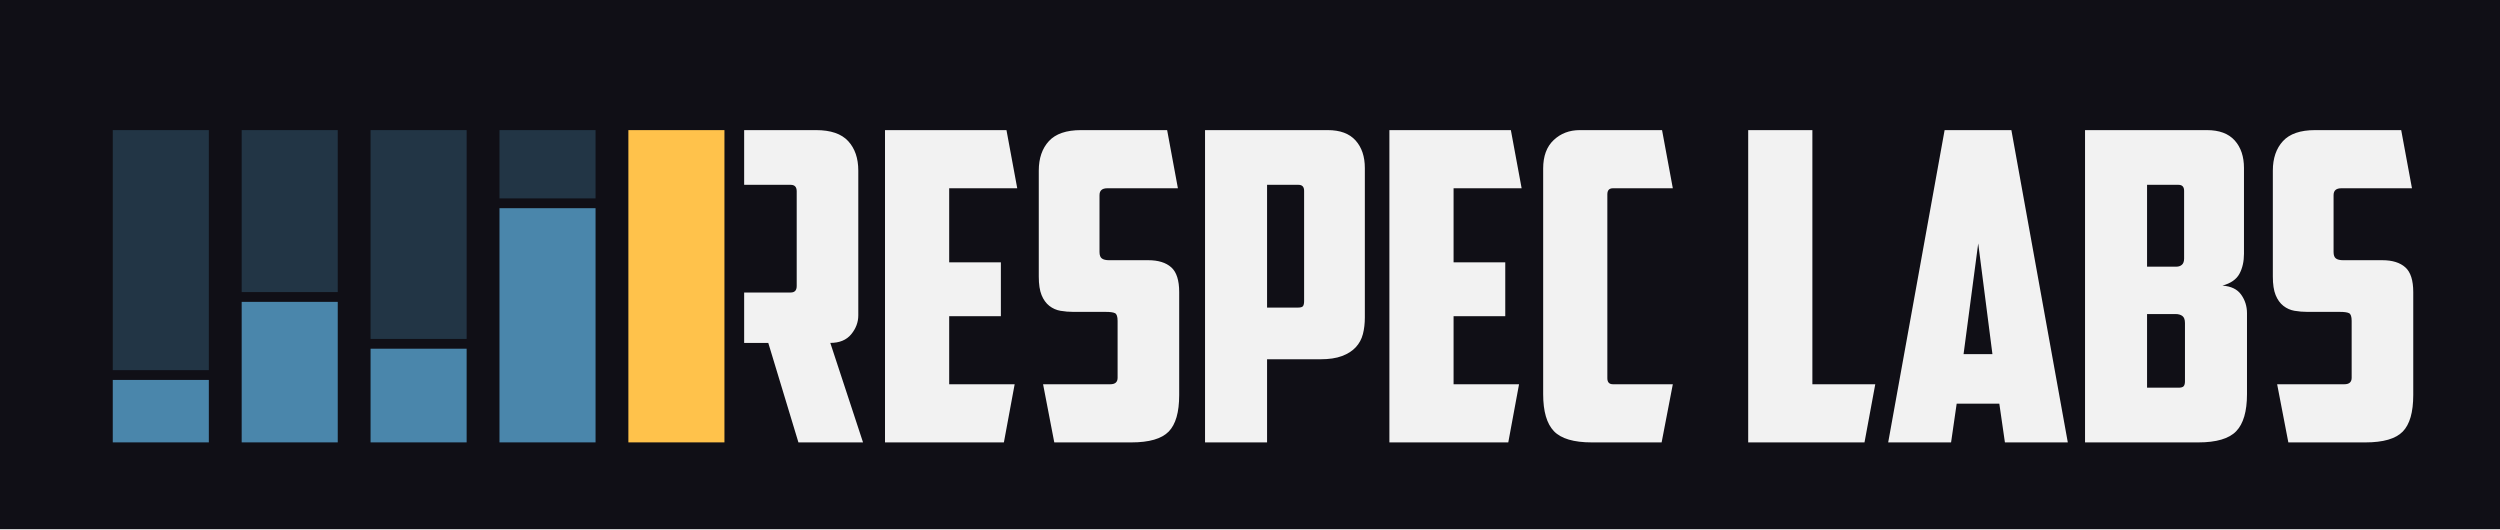
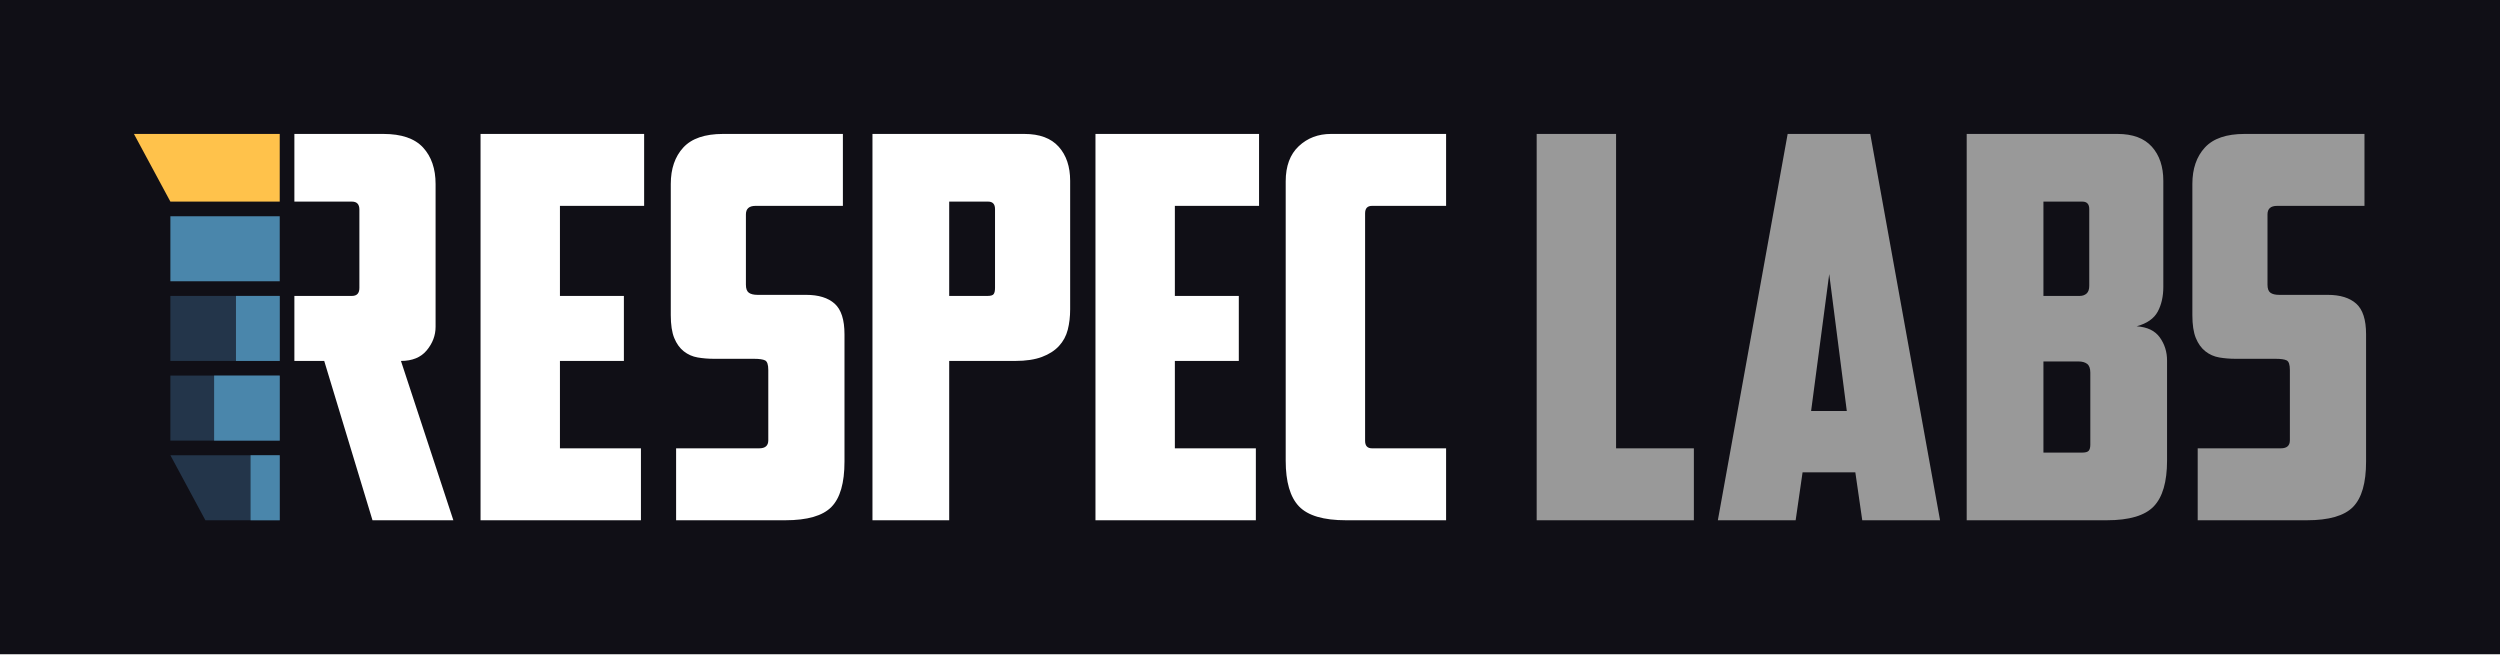
- <svg xmlns="http://www.w3.org/2000/svg" version="1.1" width="3079.31" height="651.765" viewBox="0 0 3079.31 651.765">
-   <rect fill="#100f16" width="3079.31" height="651.765" />
-   <g transform="scale(10.68467) translate(10, 10)">
-     <defs id="SvgjsDefs1770" />
-     <g id="SvgjsG1771" featureKey="nameLeftFeature-0" transform="matrix(1,0,0,1,5,23)" fill="#f2f2f2">
-       <path d="" />
-     </g>
-     <g id="SvgjsG1772" featureKey="inlineSymbolFeature-0" transform="matrix(0.7051357,0,0,0.7051357,3,-12.25749)" fill="#4a86ab">
-       <rect x="0" y="24.474" width="15.705" height="39.241" fill-opacity="0.32" />
-       <rect x="0" y="65.315" width="15.705" height="10.210" />
-       <rect x="21.075" y="24.474" width="15.705" height="26.478" fill-opacity="0.32" />
-       <rect x="21.075" y="52.552" width="15.705" height="22.973" />
-       <rect x="42.147" y="24.474" width="15.705" height="34.136" fill-opacity="0.32" />
-       <rect x="42.147" y="60.210" width="15.705" height="15.315" />
-       <rect x="63.223" y="24.474" width="15.705" height="11.163" fill-opacity="0.32" />
-       <rect x="63.223" y="37.237" width="15.705" height="38.288" />
-       <rect x="84.295" y="24.474" width="15.705" height="51.051" fill="#FFC24B" />
-     </g>
-     <g id="SvgjsG1773" featureKey="nameRightFeature-0" transform="matrix(2.482755,0,0,2.482755,68.9331,-8.655099)" fill="#f2f2f2">
-       <path d="M8.06 14.1 c0 0.32 -0.11 0.613 -0.33 0.88 s-0.543 0.4 -0.97 0.4 l1.52 4.62 l-3 0 l-1.4 -4.62 L2.76 15.38 L2.76 13.04 L4.92 13.04 c0.187 0 0.28 -0.1 0.28 -0.3 l0 -4.4 c0 -0.2 -0.093 -0.3 -0.28 -0.3 L2.76 8.04 L2.76 5.5 L6.1 5.5 c0.68 0 1.177 0.17 1.49 0.51 s0.47 0.797 0.47 1.37 l0 6.72 z M9.3 5.5 l5.64 0 l0.5 2.7 l-3.16 0 l0 3.44 l2.4 0 l0 2.5 l-2.4 0 l0 3.16 l3.04 0 l-0.5 2.7 l-5.52 0 l0 -14.5 z M17.16 20 l-0.52 -2.7 l3.12 0 c0.227 0 0.34 -0.1 0.34 -0.3 l0 -2.64 c0 -0.2 -0.04 -0.32 -0.12 -0.36 s-0.22 -0.06 -0.42 -0.06 l-1.5 0 c-0.213 0 -0.417 -0.017 -0.61 -0.05 s-0.367 -0.11 -0.52 -0.23 s-0.273 -0.287 -0.36 -0.5 s-0.13 -0.5 -0.13 -0.86 l0 -4.92 c0 -0.573 0.157 -1.03 0.47 -1.37 s0.81 -0.51 1.49 -0.51 l4 0 l0.5 2.7 l-3.28 0 c-0.24 0 -0.36 0.107 -0.36 0.32 l0 2.64 c0 0.147 0.037 0.247 0.11 0.3 s0.183 0.08 0.33 0.08 l1.82 0 c0.467 0 0.823 0.11 1.07 0.33 s0.37 0.603 0.37 1.15 l0 4.78 c0 0.8 -0.163 1.367 -0.49 1.7 s-0.903 0.5 -1.73 0.5 l-3.58 0 z M27.04 8.04 l0 5.7 l1.44 0 c0.12 0 0.197 -0.023 0.23 -0.07 s0.05 -0.123 0.05 -0.23 l0 -5.12 c0 -0.187 -0.087 -0.28 -0.26 -0.28 l-1.46 0 z M29.86 5.5 c0.573 0 1.003 0.16 1.29 0.48 s0.43 0.747 0.43 1.28 l0 6.94 c0 0.28 -0.03 0.537 -0.09 0.77 s-0.17 0.437 -0.33 0.61 s-0.373 0.31 -0.64 0.41 s-0.6 0.15 -1 0.15 l-2.48 0 l0 3.86 l-2.88 0 l0 -14.5 l5.7 0 z M32.72 5.5 l5.64 0 l0.5 2.7 l-3.16 0 l0 3.44 l2.4 0 l0 2.5 l-2.4 0 l0 3.16 l3.04 0 l-0.5 2.7 l-5.52 0 l0 -14.5 z M42.12 20 c-0.84 0 -1.427 -0.173 -1.76 -0.52 s-0.5 -0.92 -0.5 -1.72 l0 -10.48 c0 -0.573 0.163 -1.013 0.49 -1.32 s0.73 -0.46 1.21 -0.46 l3.82 0 l0.5 2.7 l-2.78 0 c-0.173 0 -0.26 0.093 -0.26 0.28 l0 8.54 c0 0.187 0.087 0.28 0.26 0.28 l2.78 0 l-0.52 2.7 l-3.24 0 z M49.38 5.5 l2.98 0 l0 11.8 l2.92 0 l-0.5 2.7 l-5.4 0 l0 -14.5 z M59.06 18.2 l-0.26 1.8 l-2.92 0 l2.62 -14.5 l3.1 0 l2.62 14.5 l-2.92 0 l-0.26 -1.8 l-1.98 0 z M59.38 15.9 l1.34 0 l-0.66 -5.14 z M67.9 8.04 l0 3.8 l1.36 0 c0.107 0 0.193 -0.03 0.26 -0.09 s0.1 -0.157 0.1 -0.29 l0 -3.14 c0 -0.187 -0.087 -0.28 -0.26 -0.28 l-1.46 0 z M69.66 14.46 c0 -0.16 -0.04 -0.27 -0.12 -0.33 s-0.187 -0.09 -0.32 -0.09 l-1.32 0 l0 3.42 l1.46 0 c0.12 0 0.2 -0.023 0.24 -0.07 s0.06 -0.123 0.06 -0.23 l0 -2.7 z M72.4 11.24 c0 0.36 -0.07 0.67 -0.21 0.93 s-0.403 0.443 -0.79 0.55 c0.4 0.027 0.69 0.167 0.87 0.42 s0.27 0.54 0.27 0.86 l0 3.76 c0 0.8 -0.167 1.373 -0.5 1.72 s-0.92 0.52 -1.76 0.52 l-5.26 0 l0 -14.5 l5.66 0 c0.573 0 1.003 0.16 1.29 0.48 s0.43 0.747 0.43 1.28 l0 3.98 z M74.46 20 l-0.52 -2.7 l3.12 0 c0.227 0 0.34 -0.1 0.34 -0.3 l0 -2.64 c0 -0.2 -0.04 -0.32 -0.12 -0.36 s-0.22 -0.06 -0.42 -0.06 l-1.5 0 c-0.213 0 -0.417 -0.017 -0.61 -0.05 s-0.367 -0.11 -0.52 -0.23 s-0.273 -0.287 -0.36 -0.5 s-0.13 -0.5 -0.13 -0.86 l0 -4.92 c0 -0.573 0.157 -1.03 0.47 -1.37 s0.81 -0.51 1.49 -0.51 l4 0 l0.5 2.7 l-3.28 0 c-0.24 0 -0.36 0.107 -0.36 0.32 l0 2.64 c0 0.147 0.037 0.247 0.11 0.3 s0.183 0.08 0.33 0.08 l1.82 0 c0.467 0 0.823 0.11 1.07 0.33 s0.37 0.603 0.37 1.15 l0 4.78 c0 0.8 -0.163 1.367 -0.49 1.7 s-0.903 0.5 -1.73 0.5 l-3.58 0 z" />
-     </g>
+ <svg xmlns="http://www.w3.org/2000/svg" viewBox="-5.027 0.473 93.833 24.554">
+   <rect x="-5.027" y="0.473" width="93.833" height="24.554" fill="#100F16" />
+   <rect x="1.368" y="8.590" width="4.104" height="2.440" fill="#4A86AB" />
+   <rect x="1.368" y="11.580" width="4.104" height="2.440" fill="#23354A" />
+   <rect x="3.830" y="11.580" width="1.642" height="2.440" fill="#4A86AB" />
+   <rect x="1.368" y="14.570" width="4.104" height="2.440" fill="#23354A" />
+   <rect x="3.010" y="14.570" width="2.462" height="2.440" fill="#4A86AB" />
+   <polygon points="1.368,17.560 5.472,17.560 5.472,20.000 2.682,20.000" fill="#23354A" />
+   <rect x="4.378" y="17.560" width="1.094" height="2.440" fill="#4A86AB" />
+   <polygon points="0.000,5.5 5.472,5.5 5.472,8.04 1.368,8.04" fill="#FFC24B" />
+   <path d="M11.322 12.74 c0 0.32 -0.11 0.613 -0.33 0.88 s-0.543 0.4 -0.97 0.4 l1.967 5.98 L8.954 20 L7.142 14.02 L6.022 14.02 L6.022 11.58 L8.182 11.58 c0.187 0 0.28 -0.1 0.28 -0.3 l0 -2.94 c0 -0.2 -0.093 -0.3 -0.28 -0.3 L6.022 8.04 L6.022 5.5 L9.362 5.5 c0.68 0 1.177 0.17 1.49 0.51 s0.47 0.797 0.47 1.37 l0 5.36 z" fill="#FFFFFF" />
+   <g transform="translate(3.7094,0)">
+     <path d="M 9.3,5.5 L 15.44,5.5 L 15.44,8.2 L 12.28,8.2 L 12.28,11.58 L 14.68,11.58 L 14.68,14.02 L 12.28,14.02 L 12.28,17.3 L 15.32,17.3 L 15.32,20 L 9.3,20 L 9.3,5.5 L 9.3,5.5  M 16.64,20.0 L 16.64,17.3 L 19.76,17.3 C 19.987,17.3 20.1,17.2 20.1,17.0 L 20.1,14.36 C 20.1,14.16 20.06,14.04 19.98,14.0 C 19.9,13.96 19.76,13.94 19.56,13.94 L 18.06,13.94 C 17.847,13.94 17.643,13.923 17.45,13.89 C 17.257,13.857 17.083,13.78 16.93,13.66 C 16.777,13.54 16.657,13.373 16.57,13.16 C 16.483,12.947 16.44,12.66 16.44,12.3 L 16.44,7.38 C 16.44,6.807 16.597,6.35 16.91,6.01 C 17.223,5.67 17.72,5.5 18.4,5.5 L 22.9,5.5 L 22.9,8.2 L 19.62,8.2 C 19.38,8.2 19.26,8.307 19.26,8.52 L 19.26,11.16 C 19.26,11.307 19.297,11.407 19.37,11.46 C 19.443,11.513 19.553,11.54 19.7,11.54 L 21.52,11.54 C 21.987,11.54 22.343,11.65 22.59,11.87 C 22.837,12.09 22.96,12.473 22.96,13.02 L 22.96,17.8 C 22.96,18.6 22.797,19.167 22.47,19.5 C 22.143,19.833 21.567,20.0 20.74,20.0 L 16.64,20.0 L 16.64,20.0  M 26.89,8.04 L 26.89,11.58 L 28.33,11.58 C 28.45,11.58 28.527,11.557 28.56,11.51 C 28.593,11.463 28.61,11.387 28.61,11.28 L 28.61,8.32 C 28.61,8.133 28.523,8.04 28.35,8.04 L 26.89,8.04 L 26.89,8.04  M 29.71,5.5 C 30.283,5.5 30.713,5.66 31,5.98 C 31.287,6.3 31.43,6.727 31.43,7.26 L 31.43,12.08 C 31.43,12.36 31.4,12.617 31.34,12.85 C 31.28,13.083 31.17,13.287 31.01,13.46 C 30.85,13.633 30.637,13.77 30.37,13.87 C 30.103,13.97 29.77,14.02 29.37,14.02 L 26.89,14.02 L 26.89,20 L 24.01,20 L 24.01,5.5 L 29.71,5.5 L 29.71,5.5  M 32.38,5.5 L 38.52,5.5 L 38.52,8.2 L 35.36,8.2 L 35.36,11.58 L 37.76,11.58 L 37.76,14.02 L 35.36,14.02 L 35.36,17.3 L 38.4,17.3 L 38.4,20 L 32.38,20 L 32.38,5.5 L 32.38,5.5  M 41.78,20.0 C 40.94,20.0 40.353,19.827 40.02,19.48 C 39.687,19.133 39.52,18.56 39.52,17.76 L 39.52,7.28 C 39.52,6.707 39.683,6.267 40.01,5.96 C 40.337,5.653 40.74,5.5 41.22,5.5 L 45.54,5.5 L 45.54,8.2 L 42.76,8.2 C 42.587,8.2 42.5,8.293 42.5,8.48 L 42.5,17.02 C 42.5,17.207 42.587,17.3 42.76,17.3 L 45.54,17.3 L 45.54,20.0 L 41.78,20.0 " fill="#FFFFFF" />
+     <path d="M 48.94,5.5 L 51.92,5.5 L 51.92,17.3 L 54.84,17.3 L 54.84,20.0 L 48.94,20.0 L 48.94,5.5  M 58.92,18.2 L 58.66,20.0 L 55.74,20.0 L 58.36,5.5 L 61.46,5.5 L 64.08,20.0 L 61.16,20.0 L 60.9,18.2 L 58.92,18.2  M 59.24,15.9 L 60.58,15.9 L 59.92,10.76 L 59.24,15.9  M 67.96,8.04 L 67.96,11.58 L 69.32,11.58 C 69.427,11.58 69.513,11.55 69.58,11.49 C 69.647,11.43 69.68,11.333 69.68,11.2 L 69.68,8.32 C 69.68,8.133 69.593,8.04 69.42,8.04 L 67.96,8.04 L 67.96,8.04  M 69.72,14.46 C 69.72,14.3 69.68,14.19 69.6,14.13 C 69.52,14.07 69.413,14.04 69.28,14.04 L 67.96,14.04 L 67.96,17.46 L 69.42,17.46 C 69.54,17.46 69.62,17.437 69.66,17.39 C 69.7,17.343 69.72,17.267 69.72,17.16 L 69.72,14.46  M 72.46,11.24 C 72.46,11.6 72.39,11.91 72.25,12.17 C 72.11,12.43 71.847,12.613 71.46,12.72 C 71.86,12.747 72.15,12.887 72.33,13.14 C 72.51,13.393 72.6,13.68 72.6,14 L 72.6,17.76 C 72.6,18.56 72.433,19.133 72.1,19.48 C 71.767,19.827 71.18,20 70.34,20 L 65.08,20 L 65.08,5.5 L 70.74,5.5 C 71.313,5.5 71.743,5.66 72.03,5.98 C 72.317,6.3 72.46,6.727 72.46,7.26 L 72.46,11.24 L 72.46,11.24  M 73.75,20.0 L 73.75,17.3 L 76.87,17.3 C 77.097,17.3 77.21,17.2 77.21,17.0 L 77.21,14.36 C 77.21,14.16 77.17,14.04 77.09,14.0 C 77.01,13.96 76.87,13.94 76.67,13.94 L 75.17,13.94 C 74.957,13.94 74.753,13.923 74.56,13.89 C 74.367,13.857 74.193,13.78 74.04,13.66 C 73.887,13.54 73.767,13.373 73.68,13.16 C 73.593,12.947 73.55,12.66 73.55,12.3 L 73.55,7.38 C 73.55,6.807 73.707,6.35 74.02,6.01 C 74.333,5.67 74.83,5.5 75.51,5.5 L 80.01,5.5 L 80.01,8.2 L 76.73,8.2 C 76.49,8.2 76.37,8.307 76.37,8.52 L 76.37,11.16 C 76.37,11.307 76.407,11.407 76.48,11.46 C 76.553,11.513 76.663,11.54 76.81,11.54 L 78.63,11.54 C 79.097,11.54 79.453,11.65 79.7,11.87 C 79.947,12.09 80.07,12.473 80.07,13.02 L 80.07,17.8 C 80.07,18.6 79.907,19.167 79.58,19.5 C 79.253,19.833 78.677,20.0 77.85,20.0 L 73.75,20.0" fill="#999999" />
  </g>
</svg>
